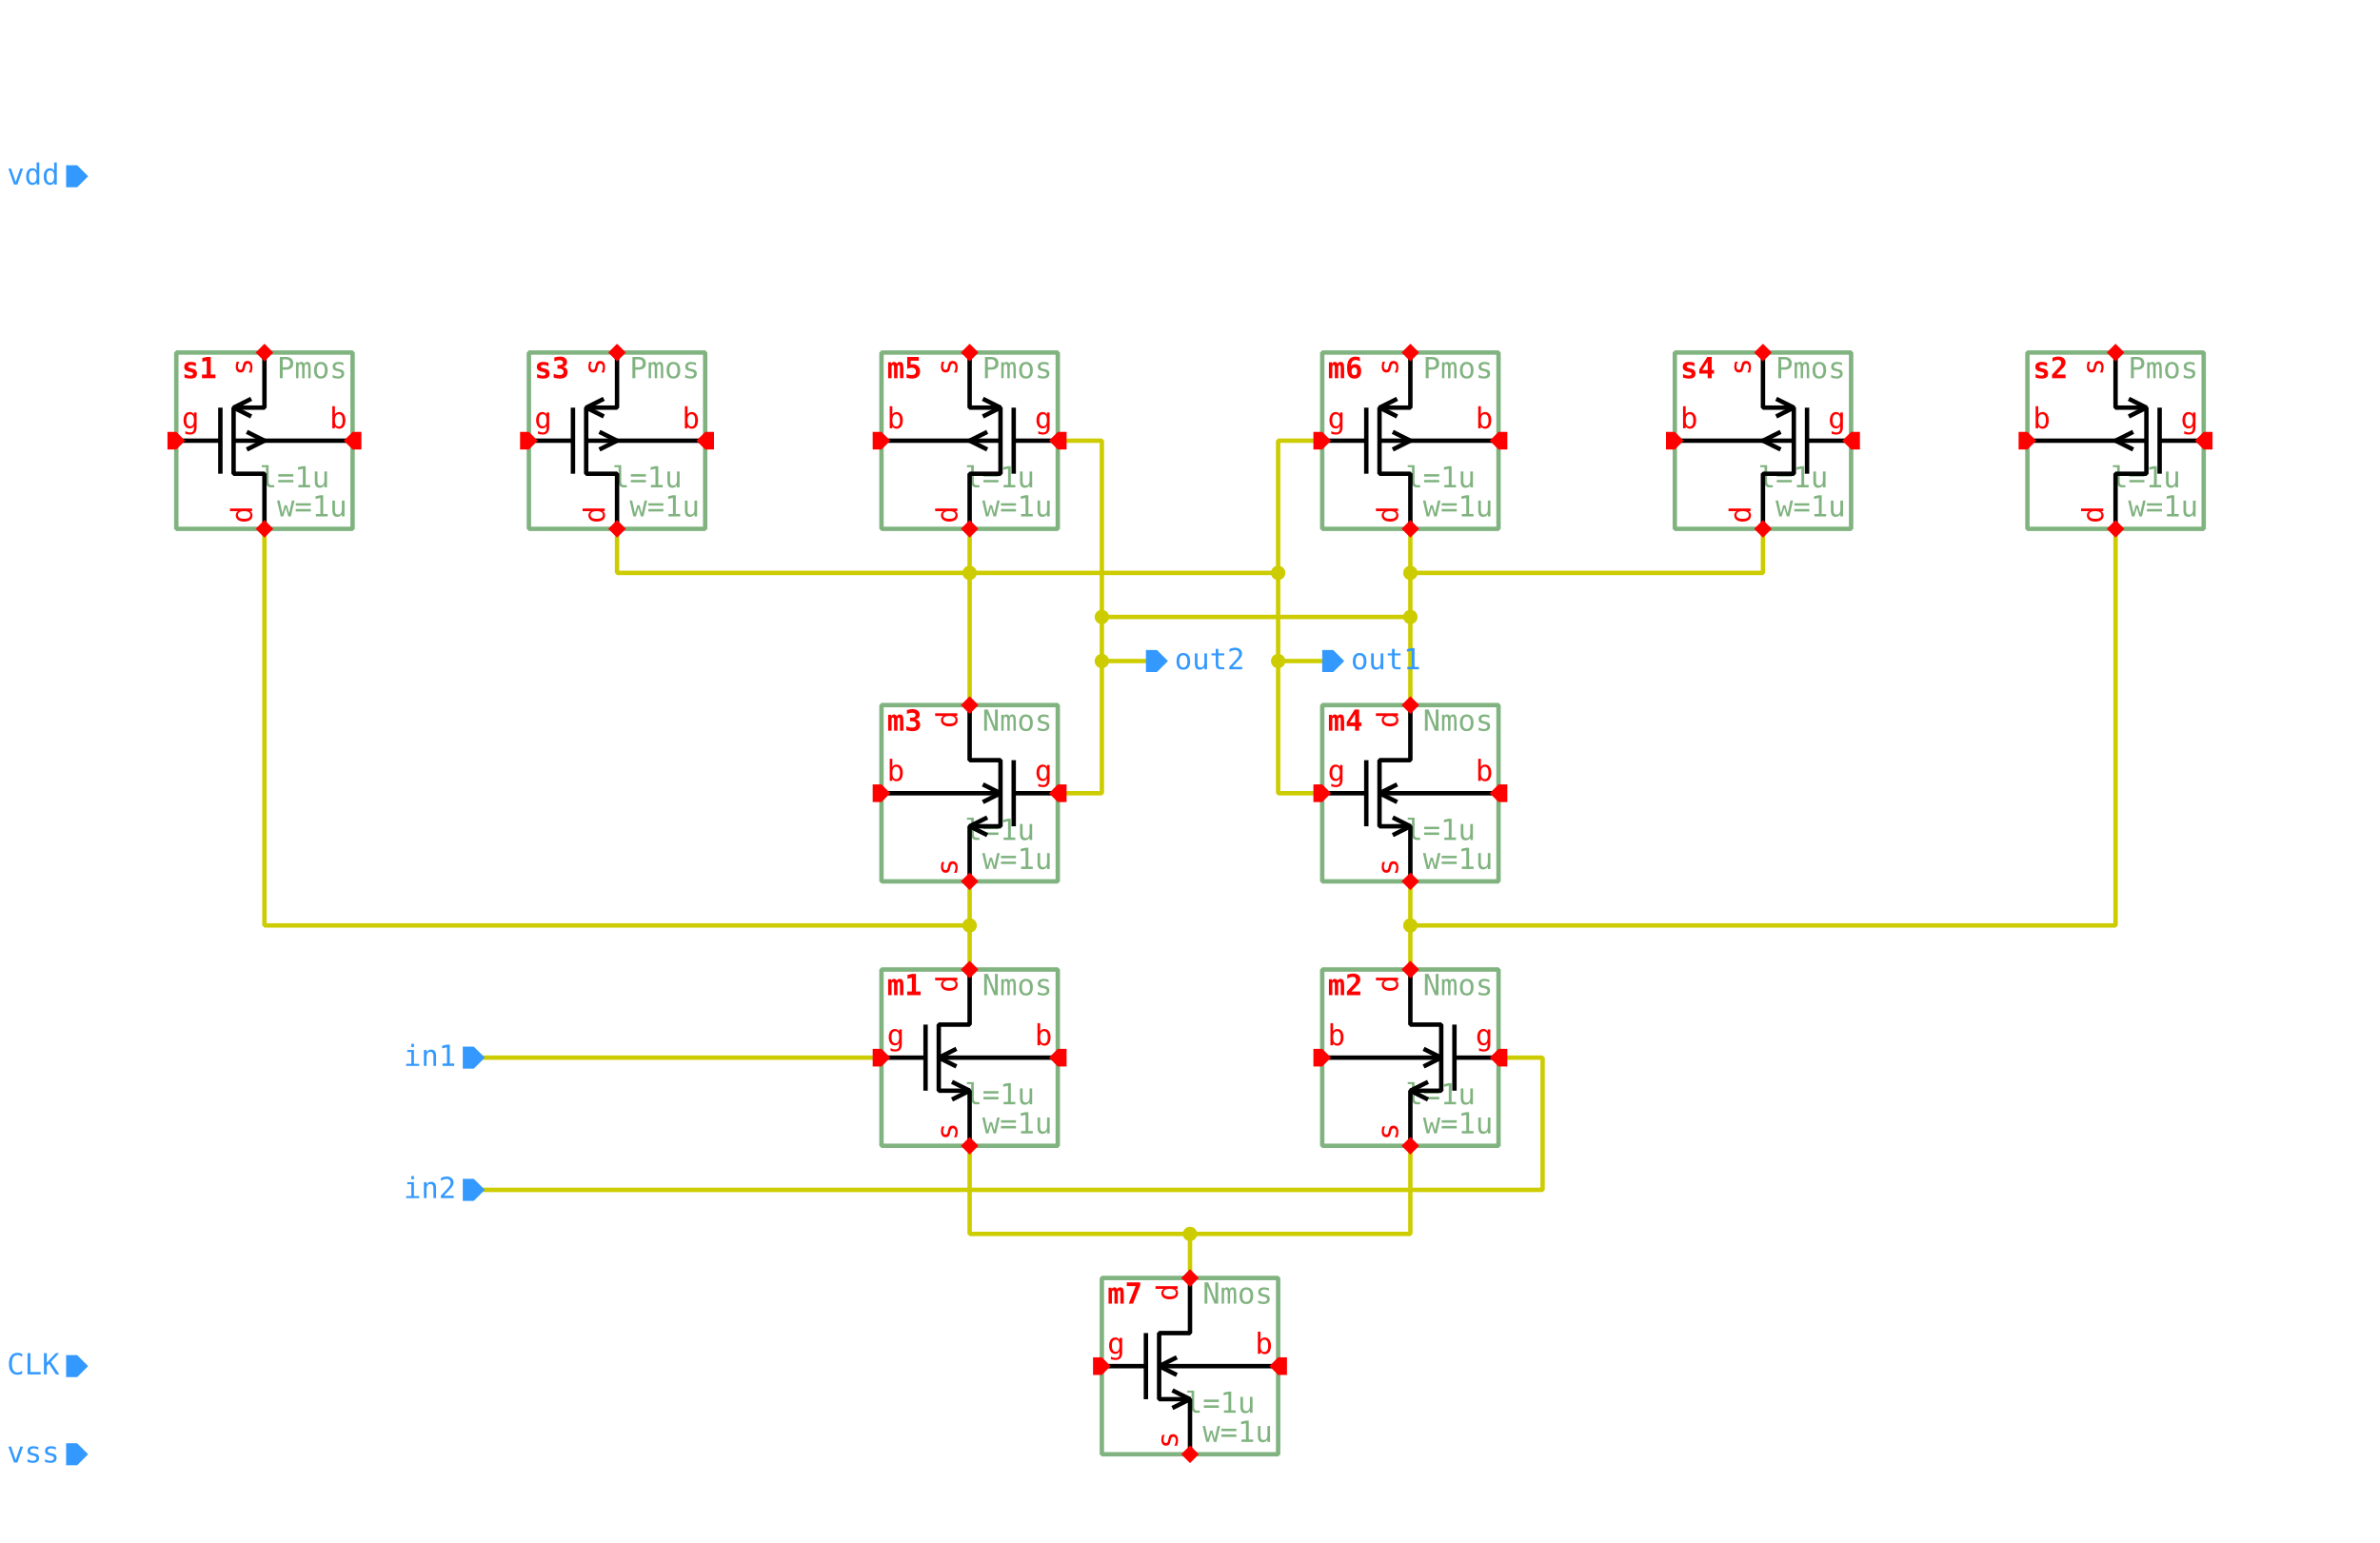
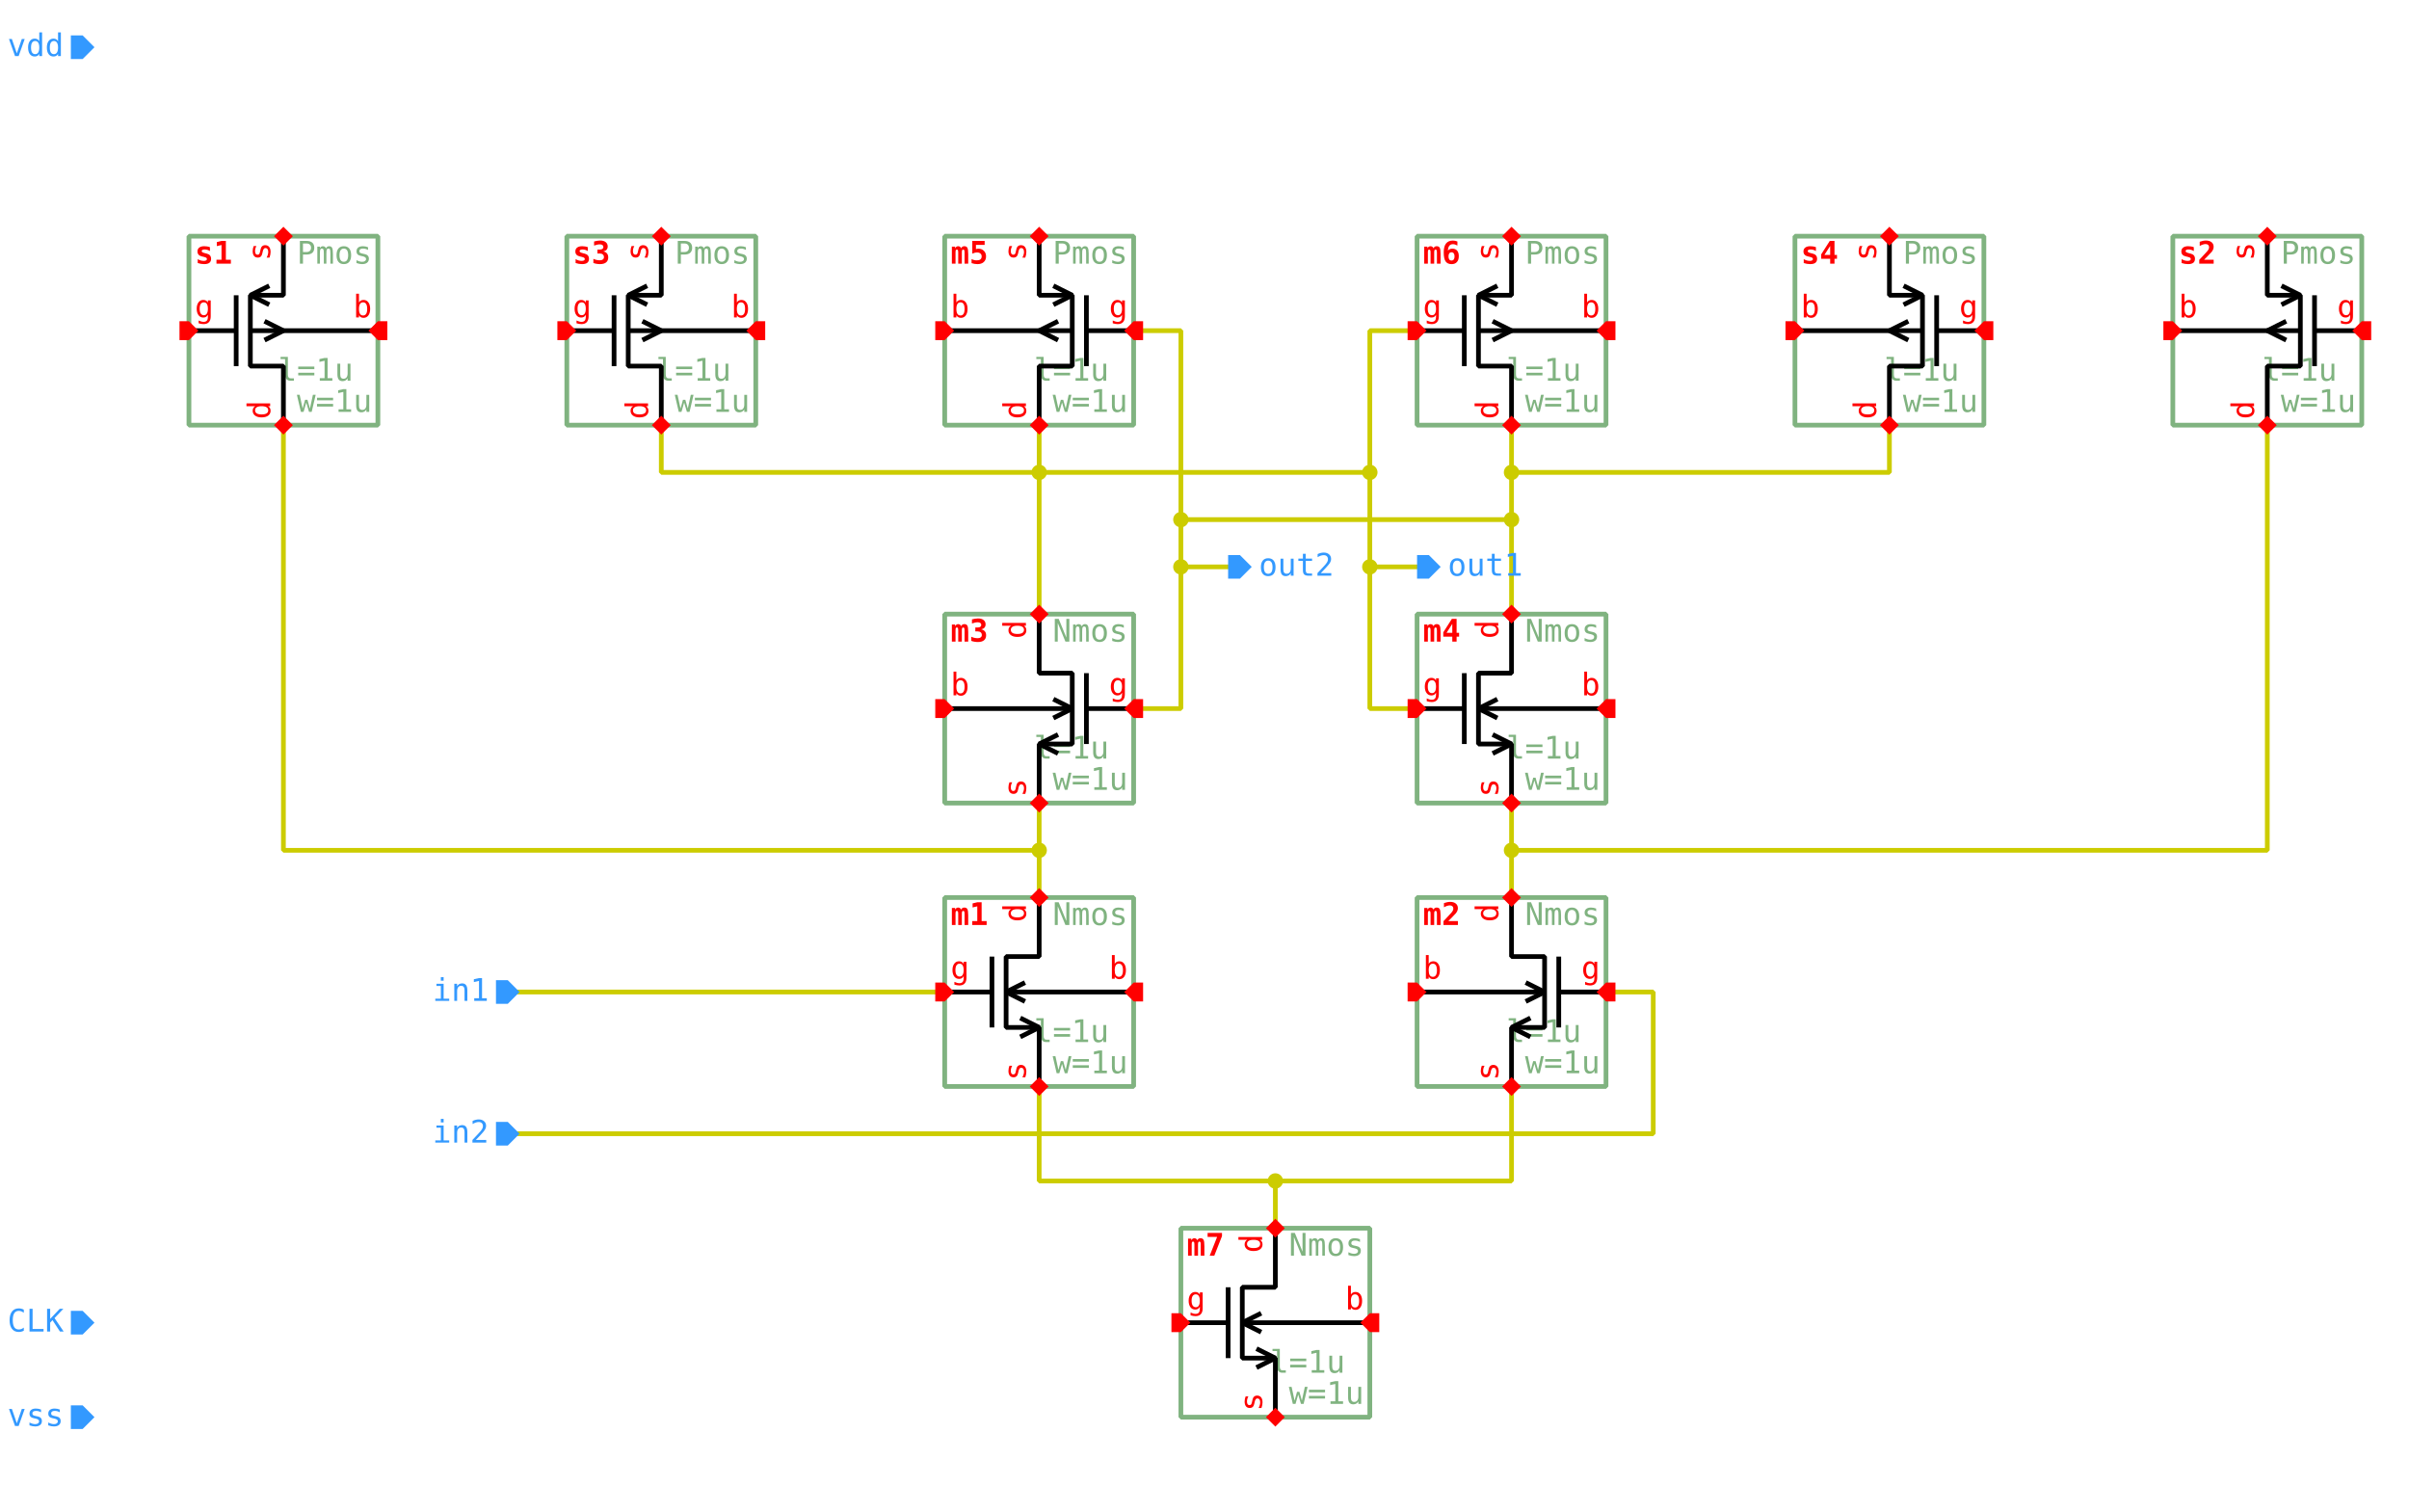
- <svg xmlns="http://www.w3.org/2000/svg" width="1890.0px" height="1225.0px" viewBox="-1.0 -1.0 54.0 35.0">
+ <svg xmlns="http://www.w3.org/2000/svg" width="1785.0px" height="1120.0px" viewBox="-1.0 -1.0 51.0 32.0">
  <style type="text/css">svg { stroke-linecap: butt; stroke-linejoin: bevel; } text { font-size: 11pt; font-family: "Inconsolata", monospace; font-stretch: 75%; } .instanceName { font-weight: bold; fill: #f00; } .pinLabel, .pinArrow { fill: #f00; } .params, .cellName { fill: #80b380; } .symbolOutline { stroke: #80b380; } .symbolPoly { stroke: #000; } .symbolOutline, .symbolPoly, .schemWire, .tapPoint { fill: none; stroke-width: 0.1; } #grid { fill: #ccc; } .schemWire, .tapPoint { stroke: #cc0; } .schemWire { stroke-linecap: square; } .connPoint, .tapPointLabel { fill: #cc0; } .portArrow, .portLabel { fill: #39f; }</style>
-   <g transform="matrix(1 0 0 -1 0 33.0)">
+   <g transform="matrix(1 0 0 -1 0 30.0)">
    <path d="M29.0 19.0 L28.0 19.0 L28.0 16.0 L29.0 16.0" class="schemWire" />
    <path d="M28.0 19.0 L28.0 21.0 L28.0 24.0 L29.0 24.0" class="schemWire" />
    <path d="M28.0 21.0 L21.0 21.0 L21.0 18.0" class="schemWire" />
    <path d="M21.0 21.0 L21.0 22.0" class="schemWire" />
    <path d="M21.0 21.0 L13.0 21.0 L13.0 22.0" class="schemWire" />
    <path d="M25.0 19.0 L24.0 19.0 L24.0 16.0 L23.0 16.0" class="schemWire" />
    <path d="M24.0 19.0 L24.0 20.0 L24.0 24.0 L23.0 24.0" class="schemWire" />
    <path d="M24.0 20.0 L31.0 20.0 L31.0 18.0" class="schemWire" />
    <path d="M31.0 20.0 L31.0 21.0 L31.0 22.0" class="schemWire" />
    <path d="M31.0 21.0 L39.0 21.0 L39.0 22.0" class="schemWire" />
    <path d="M21.0 8.0 L21.0 7.0 L21.0 6.0 L26.0 6.0 L26.0 5.0" class="schemWire" />
    <path d="M26.0 6.0 L31.0 6.0 L31.0 8.0" class="schemWire" />
    <path d="M10.0 10.0 L19.0 10.0" class="schemWire" />
    <path d="M5.0 22.0 L5.0 21.0 L5.0 13.0 L21.0 13.0 L21.0 14.0" class="schemWire" />
    <path d="M21.0 13.0 L21.0 12.0" class="schemWire" />
    <path d="M47.0 22.0 L47.0 21.0 L47.0 13.0 L31.0 13.0 L31.0 14.0" class="schemWire" />
    <path d="M31.0 13.0 L31.0 12.0" class="schemWire" />
    <path d="M10.0 7.0 L34.0 7.0 L34.0 10.0 L33.0 10.0" class="schemWire" />
    <circle cx="21.0" cy="21.0" r="0.163" class="connPoint" />
    <circle cx="28.0" cy="19.0" r="0.163" class="connPoint" />
    <circle cx="28.0" cy="21.0" r="0.163" class="connPoint" />
    <circle cx="24.0" cy="19.0" r="0.163" class="connPoint" />
    <circle cx="24.0" cy="20.0" r="0.163" class="connPoint" />
    <circle cx="31.0" cy="20.0" r="0.163" class="connPoint" />
    <circle cx="31.0" cy="21.0" r="0.163" class="connPoint" />
    <circle cx="21.0" cy="13.0" r="0.163" class="connPoint" />
    <circle cx="31.0" cy="13.0" r="0.163" class="connPoint" />
    <circle cx="26.0" cy="6.0" r="0.163" class="connPoint" />
    <g>
      <rect x="3.0" y="22.0" width="4.0" height="4.0" class="symbolOutline" />
      <text transform="matrix(0.045 0 0 -0.045 6.875 25.875)" dominant-baseline="hanging" text-anchor="end" class="cellName">Pmos</text>
      <text transform="matrix(0.045 0 0 -0.045 6.875 22.125)" dominant-baseline="ideographic" text-anchor="end" class="params">
        <tspan x="0" y="-1em">l=1u</tspan>
        <tspan x="0" y="0em">w=1u</tspan>
      </text>
      <text transform="matrix(0.045 0 0 -0.045 3.125 25.875)" dominant-baseline="hanging" text-anchor="start" class="instanceName">s1</text>
      <path d="M2.0 0.0 L2.0 1.25 L1.3 1.25 L1.3 2.75 L2.0 2.75 L2.0 4.0" transform="matrix(1 0 0 1 3.0 22.0)" class="symbolPoly" />
      <path d="M1.0 1.25 L1.0 2.75" transform="matrix(1 0 0 1 3.0 22.0)" class="symbolPoly" />
      <path d="M0.0 2.0 L1.0 2.0" transform="matrix(1 0 0 1 3.0 22.0)" class="symbolPoly" />
      <path d="M4.0 2.0 L1.3 2.0" transform="matrix(1 0 0 1 3.0 22.0)" class="symbolPoly" />
      <path d="M1.7 2.55 L1.3 2.75 L1.7 2.95" transform="matrix(1 0 0 1 3.0 22.0)" class="symbolPoly" />
      <path d="M1.6 1.8 L2.0 2.0 L1.6 2.2" transform="matrix(1 0 0 1 3.0 22.0)" class="symbolPoly" />
      <path d="M0 0 L0.2 -0.2 L0.2 -0.4 L0 -0.4 L-0.2 -0.4 L-0.2 -0.2 Z" transform="matrix(0 -1 1 0 3.2 24.0)" class="pinArrow" />
      <text transform="matrix(0.045 0 0 -0.045 3.125 24.125)" dominant-baseline="ideographic" text-anchor="start" class="pinLabel">g</text>
      <path d="M0 0 L0.2 -0.2 L0.2 -0.2 L0 -0.4 L-0.2 -0.2 L-0.2 -0.2 Z" transform="matrix(1 0 0 1 5.0 22.2)" class="pinArrow" />
      <text transform="matrix(0 0.045 0.045 0 4.875 22.125)" dominant-baseline="ideographic" text-anchor="start" class="pinLabel">d</text>
      <path d="M0 0 L0.2 -0.2 L0.2 -0.2 L0 -0.4 L-0.2 -0.2 L-0.2 -0.2 Z" transform="matrix(-1 0 0 -1 5.0 25.8)" class="pinArrow" />
      <text transform="matrix(0 0.045 0.045 0 4.875 25.875)" dominant-baseline="ideographic" text-anchor="end" class="pinLabel">s</text>
      <path d="M0 0 L0.2 -0.2 L0.2 -0.4 L0 -0.4 L-0.2 -0.4 L-0.2 -0.2 Z" transform="matrix(0 1 -1 0 6.8 24.0)" class="pinArrow" />
      <text transform="matrix(0.045 0 0 -0.045 6.875 24.125)" dominant-baseline="ideographic" text-anchor="end" class="pinLabel">b</text>
    </g>
    <g>
      <rect x="11.0" y="22.0" width="4.0" height="4.0" class="symbolOutline" />
      <text transform="matrix(0.045 0 0 -0.045 14.875 25.875)" dominant-baseline="hanging" text-anchor="end" class="cellName">Pmos</text>
      <text transform="matrix(0.045 0 0 -0.045 14.875 22.125)" dominant-baseline="ideographic" text-anchor="end" class="params">
        <tspan x="0" y="-1em">l=1u</tspan>
        <tspan x="0" y="0em">w=1u</tspan>
      </text>
      <text transform="matrix(0.045 0 0 -0.045 11.125 25.875)" dominant-baseline="hanging" text-anchor="start" class="instanceName">s3</text>
      <path d="M2.0 0.0 L2.0 1.25 L1.3 1.25 L1.3 2.75 L2.0 2.75 L2.0 4.0" transform="matrix(1 0 0 1 11.0 22.0)" class="symbolPoly" />
      <path d="M1.0 1.25 L1.0 2.75" transform="matrix(1 0 0 1 11.0 22.0)" class="symbolPoly" />
      <path d="M0.0 2.0 L1.0 2.0" transform="matrix(1 0 0 1 11.0 22.0)" class="symbolPoly" />
      <path d="M4.0 2.0 L1.3 2.0" transform="matrix(1 0 0 1 11.0 22.0)" class="symbolPoly" />
      <path d="M1.7 2.55 L1.3 2.75 L1.7 2.95" transform="matrix(1 0 0 1 11.0 22.0)" class="symbolPoly" />
      <path d="M1.6 1.8 L2.0 2.0 L1.6 2.2" transform="matrix(1 0 0 1 11.0 22.0)" class="symbolPoly" />
      <path d="M0 0 L0.2 -0.2 L0.2 -0.4 L0 -0.4 L-0.2 -0.4 L-0.2 -0.2 Z" transform="matrix(0 -1 1 0 11.2 24.0)" class="pinArrow" />
      <text transform="matrix(0.045 0 0 -0.045 11.125 24.125)" dominant-baseline="ideographic" text-anchor="start" class="pinLabel">g</text>
      <path d="M0 0 L0.2 -0.2 L0.2 -0.2 L0 -0.4 L-0.2 -0.2 L-0.2 -0.2 Z" transform="matrix(1 0 0 1 13.0 22.2)" class="pinArrow" />
      <text transform="matrix(0 0.045 0.045 0 12.875 22.125)" dominant-baseline="ideographic" text-anchor="start" class="pinLabel">d</text>
      <path d="M0 0 L0.2 -0.2 L0.2 -0.2 L0 -0.4 L-0.2 -0.2 L-0.2 -0.2 Z" transform="matrix(-1 0 0 -1 13.0 25.8)" class="pinArrow" />
      <text transform="matrix(0 0.045 0.045 0 12.875 25.875)" dominant-baseline="ideographic" text-anchor="end" class="pinLabel">s</text>
      <path d="M0 0 L0.2 -0.2 L0.2 -0.4 L0 -0.4 L-0.2 -0.4 L-0.2 -0.2 Z" transform="matrix(0 1 -1 0 14.8 24.0)" class="pinArrow" />
      <text transform="matrix(0.045 0 0 -0.045 14.875 24.125)" dominant-baseline="ideographic" text-anchor="end" class="pinLabel">b</text>
    </g>
    <g>
      <rect x="19.0" y="22.0" width="4.0" height="4.0" class="symbolOutline" />
      <text transform="matrix(0.045 0 0 -0.045 22.875 25.875)" dominant-baseline="hanging" text-anchor="end" class="cellName">Pmos</text>
      <text transform="matrix(0.045 0 0 -0.045 22.875 22.125)" dominant-baseline="ideographic" text-anchor="end" class="params">
        <tspan x="0" y="-1em">l=1u</tspan>
        <tspan x="0" y="0em">w=1u</tspan>
      </text>
      <text transform="matrix(0.045 0 0 -0.045 19.125 25.875)" dominant-baseline="hanging" text-anchor="start" class="instanceName">m5</text>
      <path d="M2.0 0.0 L2.0 1.25 L1.3 1.25 L1.3 2.75 L2.0 2.75 L2.0 4.0" transform="matrix(-1 0 0 1 23.0 22.0)" class="symbolPoly" />
      <path d="M1.0 1.25 L1.0 2.75" transform="matrix(-1 0 0 1 23.0 22.0)" class="symbolPoly" />
      <path d="M0.0 2.0 L1.0 2.0" transform="matrix(-1 0 0 1 23.0 22.0)" class="symbolPoly" />
      <path d="M4.0 2.0 L1.3 2.0" transform="matrix(-1 0 0 1 23.0 22.0)" class="symbolPoly" />
      <path d="M1.7 2.55 L1.3 2.75 L1.7 2.95" transform="matrix(-1 0 0 1 23.0 22.0)" class="symbolPoly" />
      <path d="M1.6 1.8 L2.0 2.0 L1.6 2.2" transform="matrix(-1 0 0 1 23.0 22.0)" class="symbolPoly" />
      <path d="M0 0 L0.2 -0.2 L0.2 -0.4 L0 -0.4 L-0.2 -0.4 L-0.2 -0.2 Z" transform="matrix(0 -1 -1 0 22.8 24.0)" class="pinArrow" />
      <text transform="matrix(0.045 0 0 -0.045 22.875 24.125)" dominant-baseline="ideographic" text-anchor="end" class="pinLabel">g</text>
      <path d="M0 0 L0.2 -0.2 L0.2 -0.2 L0 -0.4 L-0.2 -0.2 L-0.2 -0.2 Z" transform="matrix(-1 0 0 1 21.0 22.2)" class="pinArrow" />
      <text transform="matrix(0 0.045 0.045 0 20.875 22.125)" dominant-baseline="ideographic" text-anchor="start" class="pinLabel">d</text>
      <path d="M0 0 L0.2 -0.2 L0.2 -0.2 L0 -0.4 L-0.2 -0.2 L-0.2 -0.2 Z" transform="matrix(1 0 0 -1 21.0 25.8)" class="pinArrow" />
      <text transform="matrix(0 0.045 0.045 0 20.875 25.875)" dominant-baseline="ideographic" text-anchor="end" class="pinLabel">s</text>
      <path d="M0 0 L0.2 -0.2 L0.2 -0.4 L0 -0.4 L-0.2 -0.4 L-0.2 -0.2 Z" transform="matrix(0 1 1 0 19.2 24.0)" class="pinArrow" />
      <text transform="matrix(0.045 0 0 -0.045 19.125 24.125)" dominant-baseline="ideographic" text-anchor="start" class="pinLabel">b</text>
    </g>
    <g>
      <rect x="29.0" y="22.0" width="4.0" height="4.0" class="symbolOutline" />
      <text transform="matrix(0.045 0 0 -0.045 32.875 25.875)" dominant-baseline="hanging" text-anchor="end" class="cellName">Pmos</text>
      <text transform="matrix(0.045 0 0 -0.045 32.875 22.125)" dominant-baseline="ideographic" text-anchor="end" class="params">
        <tspan x="0" y="-1em">l=1u</tspan>
        <tspan x="0" y="0em">w=1u</tspan>
      </text>
      <text transform="matrix(0.045 0 0 -0.045 29.125 25.875)" dominant-baseline="hanging" text-anchor="start" class="instanceName">m6</text>
      <path d="M2.0 0.0 L2.0 1.25 L1.3 1.25 L1.3 2.75 L2.0 2.75 L2.0 4.0" transform="matrix(1 0 0 1 29.0 22.0)" class="symbolPoly" />
      <path d="M1.0 1.25 L1.0 2.75" transform="matrix(1 0 0 1 29.0 22.0)" class="symbolPoly" />
      <path d="M0.0 2.0 L1.0 2.0" transform="matrix(1 0 0 1 29.0 22.0)" class="symbolPoly" />
      <path d="M4.0 2.0 L1.3 2.0" transform="matrix(1 0 0 1 29.0 22.0)" class="symbolPoly" />
      <path d="M1.7 2.55 L1.3 2.75 L1.7 2.95" transform="matrix(1 0 0 1 29.0 22.0)" class="symbolPoly" />
      <path d="M1.6 1.8 L2.0 2.0 L1.6 2.2" transform="matrix(1 0 0 1 29.0 22.0)" class="symbolPoly" />
      <path d="M0 0 L0.2 -0.2 L0.2 -0.4 L0 -0.4 L-0.2 -0.4 L-0.2 -0.2 Z" transform="matrix(0 -1 1 0 29.2 24.0)" class="pinArrow" />
      <text transform="matrix(0.045 0 0 -0.045 29.125 24.125)" dominant-baseline="ideographic" text-anchor="start" class="pinLabel">g</text>
      <path d="M0 0 L0.2 -0.2 L0.2 -0.2 L0 -0.4 L-0.2 -0.2 L-0.2 -0.2 Z" transform="matrix(1 0 0 1 31.0 22.2)" class="pinArrow" />
      <text transform="matrix(0 0.045 0.045 0 30.875 22.125)" dominant-baseline="ideographic" text-anchor="start" class="pinLabel">d</text>
      <path d="M0 0 L0.2 -0.2 L0.2 -0.2 L0 -0.4 L-0.2 -0.2 L-0.2 -0.2 Z" transform="matrix(-1 0 0 -1 31.0 25.8)" class="pinArrow" />
      <text transform="matrix(0 0.045 0.045 0 30.875 25.875)" dominant-baseline="ideographic" text-anchor="end" class="pinLabel">s</text>
      <path d="M0 0 L0.2 -0.2 L0.2 -0.4 L0 -0.4 L-0.2 -0.4 L-0.2 -0.2 Z" transform="matrix(0 1 -1 0 32.8 24.0)" class="pinArrow" />
      <text transform="matrix(0.045 0 0 -0.045 32.875 24.125)" dominant-baseline="ideographic" text-anchor="end" class="pinLabel">b</text>
    </g>
    <g>
      <rect x="37.0" y="22.0" width="4.0" height="4.0" class="symbolOutline" />
      <text transform="matrix(0.045 0 0 -0.045 40.875 25.875)" dominant-baseline="hanging" text-anchor="end" class="cellName">Pmos</text>
      <text transform="matrix(0.045 0 0 -0.045 40.875 22.125)" dominant-baseline="ideographic" text-anchor="end" class="params">
        <tspan x="0" y="-1em">l=1u</tspan>
        <tspan x="0" y="0em">w=1u</tspan>
      </text>
      <text transform="matrix(0.045 0 0 -0.045 37.125 25.875)" dominant-baseline="hanging" text-anchor="start" class="instanceName">s4</text>
      <path d="M2.0 0.0 L2.0 1.25 L1.3 1.25 L1.3 2.75 L2.0 2.75 L2.0 4.0" transform="matrix(-1 0 0 1 41.0 22.0)" class="symbolPoly" />
      <path d="M1.0 1.25 L1.0 2.75" transform="matrix(-1 0 0 1 41.0 22.0)" class="symbolPoly" />
      <path d="M0.0 2.0 L1.0 2.0" transform="matrix(-1 0 0 1 41.0 22.0)" class="symbolPoly" />
      <path d="M4.0 2.0 L1.3 2.0" transform="matrix(-1 0 0 1 41.0 22.0)" class="symbolPoly" />
      <path d="M1.7 2.55 L1.3 2.75 L1.7 2.95" transform="matrix(-1 0 0 1 41.0 22.0)" class="symbolPoly" />
      <path d="M1.6 1.8 L2.0 2.0 L1.6 2.2" transform="matrix(-1 0 0 1 41.0 22.0)" class="symbolPoly" />
      <path d="M0 0 L0.2 -0.2 L0.2 -0.4 L0 -0.4 L-0.2 -0.4 L-0.2 -0.2 Z" transform="matrix(0 -1 -1 0 40.8 24.0)" class="pinArrow" />
      <text transform="matrix(0.045 0 0 -0.045 40.875 24.125)" dominant-baseline="ideographic" text-anchor="end" class="pinLabel">g</text>
      <path d="M0 0 L0.2 -0.2 L0.2 -0.2 L0 -0.4 L-0.2 -0.2 L-0.2 -0.2 Z" transform="matrix(-1 0 0 1 39.0 22.2)" class="pinArrow" />
      <text transform="matrix(0 0.045 0.045 0 38.875 22.125)" dominant-baseline="ideographic" text-anchor="start" class="pinLabel">d</text>
      <path d="M0 0 L0.2 -0.2 L0.2 -0.2 L0 -0.4 L-0.2 -0.2 L-0.2 -0.2 Z" transform="matrix(1 0 0 -1 39.0 25.8)" class="pinArrow" />
      <text transform="matrix(0 0.045 0.045 0 38.875 25.875)" dominant-baseline="ideographic" text-anchor="end" class="pinLabel">s</text>
      <path d="M0 0 L0.2 -0.2 L0.2 -0.4 L0 -0.4 L-0.2 -0.4 L-0.2 -0.2 Z" transform="matrix(0 1 1 0 37.2 24.0)" class="pinArrow" />
      <text transform="matrix(0.045 0 0 -0.045 37.125 24.125)" dominant-baseline="ideographic" text-anchor="start" class="pinLabel">b</text>
    </g>
    <g>
      <rect x="45.0" y="22.0" width="4.0" height="4.0" class="symbolOutline" />
      <text transform="matrix(0.045 0 0 -0.045 48.875 25.875)" dominant-baseline="hanging" text-anchor="end" class="cellName">Pmos</text>
      <text transform="matrix(0.045 0 0 -0.045 48.875 22.125)" dominant-baseline="ideographic" text-anchor="end" class="params">
        <tspan x="0" y="-1em">l=1u</tspan>
        <tspan x="0" y="0em">w=1u</tspan>
      </text>
      <text transform="matrix(0.045 0 0 -0.045 45.125 25.875)" dominant-baseline="hanging" text-anchor="start" class="instanceName">s2</text>
      <path d="M2.0 0.0 L2.0 1.25 L1.3 1.25 L1.3 2.75 L2.0 2.75 L2.0 4.0" transform="matrix(-1 0 0 1 49.0 22.0)" class="symbolPoly" />
      <path d="M1.0 1.25 L1.0 2.75" transform="matrix(-1 0 0 1 49.0 22.0)" class="symbolPoly" />
      <path d="M0.0 2.0 L1.0 2.0" transform="matrix(-1 0 0 1 49.0 22.0)" class="symbolPoly" />
      <path d="M4.0 2.0 L1.3 2.0" transform="matrix(-1 0 0 1 49.0 22.0)" class="symbolPoly" />
      <path d="M1.7 2.55 L1.3 2.75 L1.7 2.95" transform="matrix(-1 0 0 1 49.0 22.0)" class="symbolPoly" />
      <path d="M1.6 1.8 L2.0 2.0 L1.6 2.2" transform="matrix(-1 0 0 1 49.0 22.0)" class="symbolPoly" />
      <path d="M0 0 L0.2 -0.2 L0.2 -0.4 L0 -0.4 L-0.2 -0.4 L-0.2 -0.2 Z" transform="matrix(0 -1 -1 0 48.8 24.0)" class="pinArrow" />
      <text transform="matrix(0.045 0 0 -0.045 48.875 24.125)" dominant-baseline="ideographic" text-anchor="end" class="pinLabel">g</text>
      <path d="M0 0 L0.2 -0.2 L0.2 -0.2 L0 -0.4 L-0.2 -0.2 L-0.2 -0.2 Z" transform="matrix(-1 0 0 1 47.0 22.2)" class="pinArrow" />
      <text transform="matrix(0 0.045 0.045 0 46.875 22.125)" dominant-baseline="ideographic" text-anchor="start" class="pinLabel">d</text>
      <path d="M0 0 L0.2 -0.2 L0.2 -0.2 L0 -0.4 L-0.2 -0.2 L-0.2 -0.2 Z" transform="matrix(1 0 0 -1 47.0 25.8)" class="pinArrow" />
      <text transform="matrix(0 0.045 0.045 0 46.875 25.875)" dominant-baseline="ideographic" text-anchor="end" class="pinLabel">s</text>
      <path d="M0 0 L0.2 -0.2 L0.2 -0.4 L0 -0.4 L-0.2 -0.4 L-0.2 -0.2 Z" transform="matrix(0 1 1 0 45.2 24.0)" class="pinArrow" />
      <text transform="matrix(0.045 0 0 -0.045 45.125 24.125)" dominant-baseline="ideographic" text-anchor="start" class="pinLabel">b</text>
    </g>
    <g>
      <rect x="19.0" y="14.0" width="4.0" height="4.0" class="symbolOutline" />
      <text transform="matrix(0.045 0 0 -0.045 22.875 17.875)" dominant-baseline="hanging" text-anchor="end" class="cellName">Nmos</text>
      <text transform="matrix(0.045 0 0 -0.045 22.875 14.125)" dominant-baseline="ideographic" text-anchor="end" class="params">
        <tspan x="0" y="-1em">l=1u</tspan>
        <tspan x="0" y="0em">w=1u</tspan>
      </text>
      <text transform="matrix(0.045 0 0 -0.045 19.125 17.875)" dominant-baseline="hanging" text-anchor="start" class="instanceName">m3</text>
      <path d="M2.0 0.0 L2.0 1.25 L1.3 1.25 L1.3 2.75 L2.0 2.75 L2.0 4.0" transform="matrix(-1 0 0 1 23.0 14.0)" class="symbolPoly" />
      <path d="M1.0 1.25 L1.0 2.75" transform="matrix(-1 0 0 1 23.0 14.0)" class="symbolPoly" />
      <path d="M0.0 2.0 L1.0 2.0" transform="matrix(-1 0 0 1 23.0 14.0)" class="symbolPoly" />
      <path d="M4.0 2.0 L1.3 2.0" transform="matrix(-1 0 0 1 23.0 14.0)" class="symbolPoly" />
      <path d="M1.7 1.8 L1.3 2.0 L1.7 2.2" transform="matrix(-1 0 0 1 23.0 14.0)" class="symbolPoly" />
      <path d="M1.6 1.05 L2.0 1.25 L1.6 1.45" transform="matrix(-1 0 0 1 23.0 14.0)" class="symbolPoly" />
      <path d="M0 0 L0.2 -0.2 L0.2 -0.4 L0 -0.4 L-0.2 -0.4 L-0.2 -0.2 Z" transform="matrix(0 -1 -1 0 22.8 16.0)" class="pinArrow" />
      <text transform="matrix(0.045 0 0 -0.045 22.875 16.125)" dominant-baseline="ideographic" text-anchor="end" class="pinLabel">g</text>
      <path d="M0 0 L0.2 -0.2 L0.2 -0.2 L0 -0.4 L-0.2 -0.2 L-0.2 -0.2 Z" transform="matrix(-1 0 0 1 21.0 14.2)" class="pinArrow" />
      <text transform="matrix(0 0.045 0.045 0 20.875 14.125)" dominant-baseline="ideographic" text-anchor="start" class="pinLabel">s</text>
      <path d="M0 0 L0.2 -0.2 L0.2 -0.2 L0 -0.4 L-0.2 -0.2 L-0.2 -0.2 Z" transform="matrix(1 0 0 -1 21.0 17.8)" class="pinArrow" />
      <text transform="matrix(0 0.045 0.045 0 20.875 17.875)" dominant-baseline="ideographic" text-anchor="end" class="pinLabel">d</text>
      <path d="M0 0 L0.2 -0.2 L0.2 -0.4 L0 -0.4 L-0.2 -0.4 L-0.2 -0.2 Z" transform="matrix(0 1 1 0 19.2 16.0)" class="pinArrow" />
      <text transform="matrix(0.045 0 0 -0.045 19.125 16.125)" dominant-baseline="ideographic" text-anchor="start" class="pinLabel">b</text>
    </g>
    <g>
      <rect x="29.0" y="14.0" width="4.0" height="4.0" class="symbolOutline" />
      <text transform="matrix(0.045 0 0 -0.045 32.875 17.875)" dominant-baseline="hanging" text-anchor="end" class="cellName">Nmos</text>
      <text transform="matrix(0.045 0 0 -0.045 32.875 14.125)" dominant-baseline="ideographic" text-anchor="end" class="params">
        <tspan x="0" y="-1em">l=1u</tspan>
        <tspan x="0" y="0em">w=1u</tspan>
      </text>
      <text transform="matrix(0.045 0 0 -0.045 29.125 17.875)" dominant-baseline="hanging" text-anchor="start" class="instanceName">m4</text>
      <path d="M2.0 0.0 L2.0 1.25 L1.3 1.25 L1.3 2.75 L2.0 2.75 L2.0 4.0" transform="matrix(1 0 0 1 29.0 14.0)" class="symbolPoly" />
      <path d="M1.0 1.25 L1.0 2.75" transform="matrix(1 0 0 1 29.0 14.0)" class="symbolPoly" />
      <path d="M0.0 2.0 L1.0 2.0" transform="matrix(1 0 0 1 29.0 14.0)" class="symbolPoly" />
      <path d="M4.0 2.0 L1.3 2.0" transform="matrix(1 0 0 1 29.0 14.0)" class="symbolPoly" />
      <path d="M1.7 1.8 L1.3 2.0 L1.7 2.2" transform="matrix(1 0 0 1 29.0 14.0)" class="symbolPoly" />
      <path d="M1.6 1.05 L2.0 1.25 L1.6 1.45" transform="matrix(1 0 0 1 29.0 14.0)" class="symbolPoly" />
      <path d="M0 0 L0.2 -0.2 L0.2 -0.4 L0 -0.4 L-0.2 -0.4 L-0.2 -0.2 Z" transform="matrix(0 -1 1 0 29.2 16.0)" class="pinArrow" />
      <text transform="matrix(0.045 0 0 -0.045 29.125 16.125)" dominant-baseline="ideographic" text-anchor="start" class="pinLabel">g</text>
      <path d="M0 0 L0.2 -0.2 L0.2 -0.2 L0 -0.4 L-0.2 -0.2 L-0.2 -0.2 Z" transform="matrix(1 0 0 1 31.0 14.2)" class="pinArrow" />
      <text transform="matrix(0 0.045 0.045 0 30.875 14.125)" dominant-baseline="ideographic" text-anchor="start" class="pinLabel">s</text>
      <path d="M0 0 L0.2 -0.2 L0.2 -0.2 L0 -0.4 L-0.2 -0.2 L-0.2 -0.2 Z" transform="matrix(-1 0 0 -1 31.0 17.8)" class="pinArrow" />
      <text transform="matrix(0 0.045 0.045 0 30.875 17.875)" dominant-baseline="ideographic" text-anchor="end" class="pinLabel">d</text>
      <path d="M0 0 L0.2 -0.2 L0.2 -0.4 L0 -0.4 L-0.2 -0.4 L-0.2 -0.2 Z" transform="matrix(0 1 -1 0 32.8 16.0)" class="pinArrow" />
      <text transform="matrix(0.045 0 0 -0.045 32.875 16.125)" dominant-baseline="ideographic" text-anchor="end" class="pinLabel">b</text>
    </g>
    <g>
      <rect x="19.0" y="8.0" width="4.0" height="4.0" class="symbolOutline" />
      <text transform="matrix(0.045 0 0 -0.045 22.875 11.875)" dominant-baseline="hanging" text-anchor="end" class="cellName">Nmos</text>
      <text transform="matrix(0.045 0 0 -0.045 22.875 8.125)" dominant-baseline="ideographic" text-anchor="end" class="params">
        <tspan x="0" y="-1em">l=1u</tspan>
        <tspan x="0" y="0em">w=1u</tspan>
      </text>
      <text transform="matrix(0.045 0 0 -0.045 19.125 11.875)" dominant-baseline="hanging" text-anchor="start" class="instanceName">m1</text>
      <path d="M2.0 0.0 L2.0 1.25 L1.3 1.25 L1.3 2.75 L2.0 2.75 L2.0 4.0" transform="matrix(1 0 0 1 19.0 8.0)" class="symbolPoly" />
      <path d="M1.0 1.25 L1.0 2.75" transform="matrix(1 0 0 1 19.0 8.0)" class="symbolPoly" />
      <path d="M0.0 2.0 L1.0 2.0" transform="matrix(1 0 0 1 19.0 8.0)" class="symbolPoly" />
      <path d="M4.0 2.0 L1.3 2.0" transform="matrix(1 0 0 1 19.0 8.0)" class="symbolPoly" />
      <path d="M1.7 1.8 L1.3 2.0 L1.7 2.2" transform="matrix(1 0 0 1 19.0 8.0)" class="symbolPoly" />
      <path d="M1.6 1.05 L2.0 1.25 L1.6 1.45" transform="matrix(1 0 0 1 19.0 8.0)" class="symbolPoly" />
      <path d="M0 0 L0.2 -0.2 L0.2 -0.4 L0 -0.4 L-0.2 -0.4 L-0.2 -0.2 Z" transform="matrix(0 -1 1 0 19.2 10.0)" class="pinArrow" />
      <text transform="matrix(0.045 0 0 -0.045 19.125 10.125)" dominant-baseline="ideographic" text-anchor="start" class="pinLabel">g</text>
      <path d="M0 0 L0.2 -0.2 L0.2 -0.2 L0 -0.4 L-0.2 -0.2 L-0.2 -0.2 Z" transform="matrix(1 0 0 1 21.0 8.2)" class="pinArrow" />
      <text transform="matrix(0 0.045 0.045 0 20.875 8.125)" dominant-baseline="ideographic" text-anchor="start" class="pinLabel">s</text>
      <path d="M0 0 L0.2 -0.2 L0.2 -0.2 L0 -0.4 L-0.2 -0.2 L-0.2 -0.2 Z" transform="matrix(-1 0 0 -1 21.0 11.8)" class="pinArrow" />
      <text transform="matrix(0 0.045 0.045 0 20.875 11.875)" dominant-baseline="ideographic" text-anchor="end" class="pinLabel">d</text>
      <path d="M0 0 L0.2 -0.2 L0.2 -0.4 L0 -0.4 L-0.2 -0.4 L-0.2 -0.2 Z" transform="matrix(0 1 -1 0 22.8 10.0)" class="pinArrow" />
      <text transform="matrix(0.045 0 0 -0.045 22.875 10.125)" dominant-baseline="ideographic" text-anchor="end" class="pinLabel">b</text>
    </g>
    <g>
      <rect x="29.0" y="8.0" width="4.0" height="4.0" class="symbolOutline" />
      <text transform="matrix(0.045 0 0 -0.045 32.875 11.875)" dominant-baseline="hanging" text-anchor="end" class="cellName">Nmos</text>
      <text transform="matrix(0.045 0 0 -0.045 32.875 8.125)" dominant-baseline="ideographic" text-anchor="end" class="params">
        <tspan x="0" y="-1em">l=1u</tspan>
        <tspan x="0" y="0em">w=1u</tspan>
      </text>
      <text transform="matrix(0.045 0 0 -0.045 29.125 11.875)" dominant-baseline="hanging" text-anchor="start" class="instanceName">m2</text>
      <path d="M2.0 0.0 L2.0 1.25 L1.3 1.25 L1.3 2.75 L2.0 2.75 L2.0 4.0" transform="matrix(-1 0 0 1 33.0 8.0)" class="symbolPoly" />
      <path d="M1.0 1.25 L1.0 2.75" transform="matrix(-1 0 0 1 33.0 8.0)" class="symbolPoly" />
      <path d="M0.0 2.0 L1.0 2.0" transform="matrix(-1 0 0 1 33.0 8.0)" class="symbolPoly" />
      <path d="M4.0 2.0 L1.3 2.0" transform="matrix(-1 0 0 1 33.0 8.0)" class="symbolPoly" />
      <path d="M1.7 1.8 L1.3 2.0 L1.7 2.2" transform="matrix(-1 0 0 1 33.0 8.0)" class="symbolPoly" />
      <path d="M1.6 1.05 L2.0 1.25 L1.6 1.45" transform="matrix(-1 0 0 1 33.0 8.0)" class="symbolPoly" />
      <path d="M0 0 L0.2 -0.2 L0.2 -0.4 L0 -0.4 L-0.2 -0.4 L-0.2 -0.2 Z" transform="matrix(0 -1 -1 0 32.8 10.0)" class="pinArrow" />
      <text transform="matrix(0.045 0 0 -0.045 32.875 10.125)" dominant-baseline="ideographic" text-anchor="end" class="pinLabel">g</text>
      <path d="M0 0 L0.2 -0.2 L0.2 -0.2 L0 -0.4 L-0.2 -0.2 L-0.2 -0.2 Z" transform="matrix(-1 0 0 1 31.0 8.2)" class="pinArrow" />
      <text transform="matrix(0 0.045 0.045 0 30.875 8.125)" dominant-baseline="ideographic" text-anchor="start" class="pinLabel">s</text>
      <path d="M0 0 L0.2 -0.2 L0.2 -0.2 L0 -0.4 L-0.2 -0.2 L-0.2 -0.2 Z" transform="matrix(1 0 0 -1 31.0 11.8)" class="pinArrow" />
      <text transform="matrix(0 0.045 0.045 0 30.875 11.875)" dominant-baseline="ideographic" text-anchor="end" class="pinLabel">d</text>
      <path d="M0 0 L0.2 -0.2 L0.2 -0.4 L0 -0.4 L-0.2 -0.4 L-0.2 -0.2 Z" transform="matrix(0 1 1 0 29.2 10.0)" class="pinArrow" />
      <text transform="matrix(0.045 0 0 -0.045 29.125 10.125)" dominant-baseline="ideographic" text-anchor="start" class="pinLabel">b</text>
    </g>
    <g>
      <rect x="24.0" y="1.0" width="4.0" height="4.0" class="symbolOutline" />
      <text transform="matrix(0.045 0 0 -0.045 27.875 4.875)" dominant-baseline="hanging" text-anchor="end" class="cellName">Nmos</text>
      <text transform="matrix(0.045 0 0 -0.045 27.875 1.125)" dominant-baseline="ideographic" text-anchor="end" class="params">
        <tspan x="0" y="-1em">l=1u</tspan>
        <tspan x="0" y="0em">w=1u</tspan>
      </text>
      <text transform="matrix(0.045 0 0 -0.045 24.125 4.875)" dominant-baseline="hanging" text-anchor="start" class="instanceName">m7</text>
      <path d="M2.0 0.0 L2.0 1.25 L1.3 1.25 L1.3 2.75 L2.0 2.75 L2.0 4.0" transform="matrix(1 0 0 1 24.0 1.0)" class="symbolPoly" />
      <path d="M1.0 1.25 L1.0 2.75" transform="matrix(1 0 0 1 24.0 1.0)" class="symbolPoly" />
      <path d="M0.0 2.0 L1.0 2.0" transform="matrix(1 0 0 1 24.0 1.0)" class="symbolPoly" />
      <path d="M4.0 2.0 L1.3 2.0" transform="matrix(1 0 0 1 24.0 1.0)" class="symbolPoly" />
      <path d="M1.7 1.8 L1.3 2.0 L1.7 2.2" transform="matrix(1 0 0 1 24.0 1.0)" class="symbolPoly" />
      <path d="M1.6 1.05 L2.0 1.25 L1.6 1.45" transform="matrix(1 0 0 1 24.0 1.0)" class="symbolPoly" />
      <path d="M0 0 L0.2 -0.2 L0.2 -0.4 L0 -0.4 L-0.2 -0.4 L-0.2 -0.2 Z" transform="matrix(0 -1 1 0 24.2 3.0)" class="pinArrow" />
      <text transform="matrix(0.045 0 0 -0.045 24.125 3.125)" dominant-baseline="ideographic" text-anchor="start" class="pinLabel">g</text>
      <path d="M0 0 L0.2 -0.2 L0.2 -0.2 L0 -0.4 L-0.2 -0.2 L-0.2 -0.2 Z" transform="matrix(1 0 0 1 26.0 1.2)" class="pinArrow" />
      <text transform="matrix(0 0.045 0.045 0 25.875 1.125)" dominant-baseline="ideographic" text-anchor="start" class="pinLabel">s</text>
      <path d="M0 0 L0.2 -0.2 L0.2 -0.2 L0 -0.4 L-0.2 -0.2 L-0.2 -0.2 Z" transform="matrix(-1 0 0 -1 26.0 4.8)" class="pinArrow" />
      <text transform="matrix(0 0.045 0.045 0 25.875 4.875)" dominant-baseline="ideographic" text-anchor="end" class="pinLabel">d</text>
      <path d="M0 0 L0.2 -0.2 L0.2 -0.4 L0 -0.4 L-0.2 -0.4 L-0.2 -0.2 Z" transform="matrix(0 1 -1 0 27.8 3.0)" class="pinArrow" />
      <text transform="matrix(0.045 0 0 -0.045 27.875 3.125)" dominant-baseline="ideographic" text-anchor="end" class="pinLabel">b</text>
    </g>
    <g>
      <path d="M0 0 L0.25 -0.25 L0.25 -0.5 L0 -0.5 L-0.25 -0.5 L-0.25 -0.25 Z" transform="matrix(0 -1 1 0 1.0 30.0)" class="portArrow" />
      <text transform="matrix(0.045 0 0 -0.045 0.35 30.0)" dominant-baseline="middle" text-anchor="end" class="portLabel">vdd</text>
    </g>
    <g>
      <path d="M0 0 L0.25 -0.25 L0.25 -0.5 L0 -0.5 L-0.25 -0.5 L-0.25 -0.25 Z" transform="matrix(0 -1 1 0 1.0 1.0)" class="portArrow" />
      <text transform="matrix(0.045 0 0 -0.045 0.35 1.0)" dominant-baseline="middle" text-anchor="end" class="portLabel">vss</text>
    </g>
    <g>
      <path d="M0 0 L0.25 -0.25 L0.25 -0.5 L0 -0.5 L-0.25 -0.5 L-0.25 -0.25 Z" transform="matrix(0 -1 1 0 1.0 3.0)" class="portArrow" />
      <text transform="matrix(0.045 0 0 -0.045 0.35 3.0)" dominant-baseline="middle" text-anchor="end" class="portLabel">CLK</text>
    </g>
    <g>
      <path d="M0 0 L0.25 -0.25 L0.25 -0.5 L0 -0.5 L-0.25 -0.5 L-0.25 -0.25 Z" transform="matrix(0 -1 1 0 10.0 10.0)" class="portArrow" />
      <text transform="matrix(0.045 0 0 -0.045 9.35 10.0)" dominant-baseline="middle" text-anchor="end" class="portLabel">in1</text>
    </g>
    <g>
      <path d="M0 0 L0.25 -0.25 L0.25 -0.5 L0 -0.5 L-0.25 -0.5 L-0.25 -0.25 Z" transform="matrix(0 -1 1 0 10.0 7.0)" class="portArrow" />
      <text transform="matrix(0.045 0 0 -0.045 9.35 7.0)" dominant-baseline="middle" text-anchor="end" class="portLabel">in2</text>
    </g>
    <g>
      <path d="M0 0 L0.25 0 L0.25 -0.25 L0 -0.5 L-0.25 -0.25 L-0.25 0 Z" transform="matrix(0 1 -1 0 29.0 19.0)" class="portArrow" />
      <text transform="matrix(0.045 0 0 -0.045 29.65 19.0)" dominant-baseline="middle" text-anchor="start" class="portLabel">out1</text>
    </g>
    <g>
      <path d="M0 0 L0.25 0 L0.25 -0.25 L0 -0.5 L-0.25 -0.25 L-0.25 0 Z" transform="matrix(0 1 -1 0 25.0 19.0)" class="portArrow" />
      <text transform="matrix(0.045 0 0 -0.045 25.65 19.0)" dominant-baseline="middle" text-anchor="start" class="portLabel">out2</text>
    </g>
  </g>
</svg>
